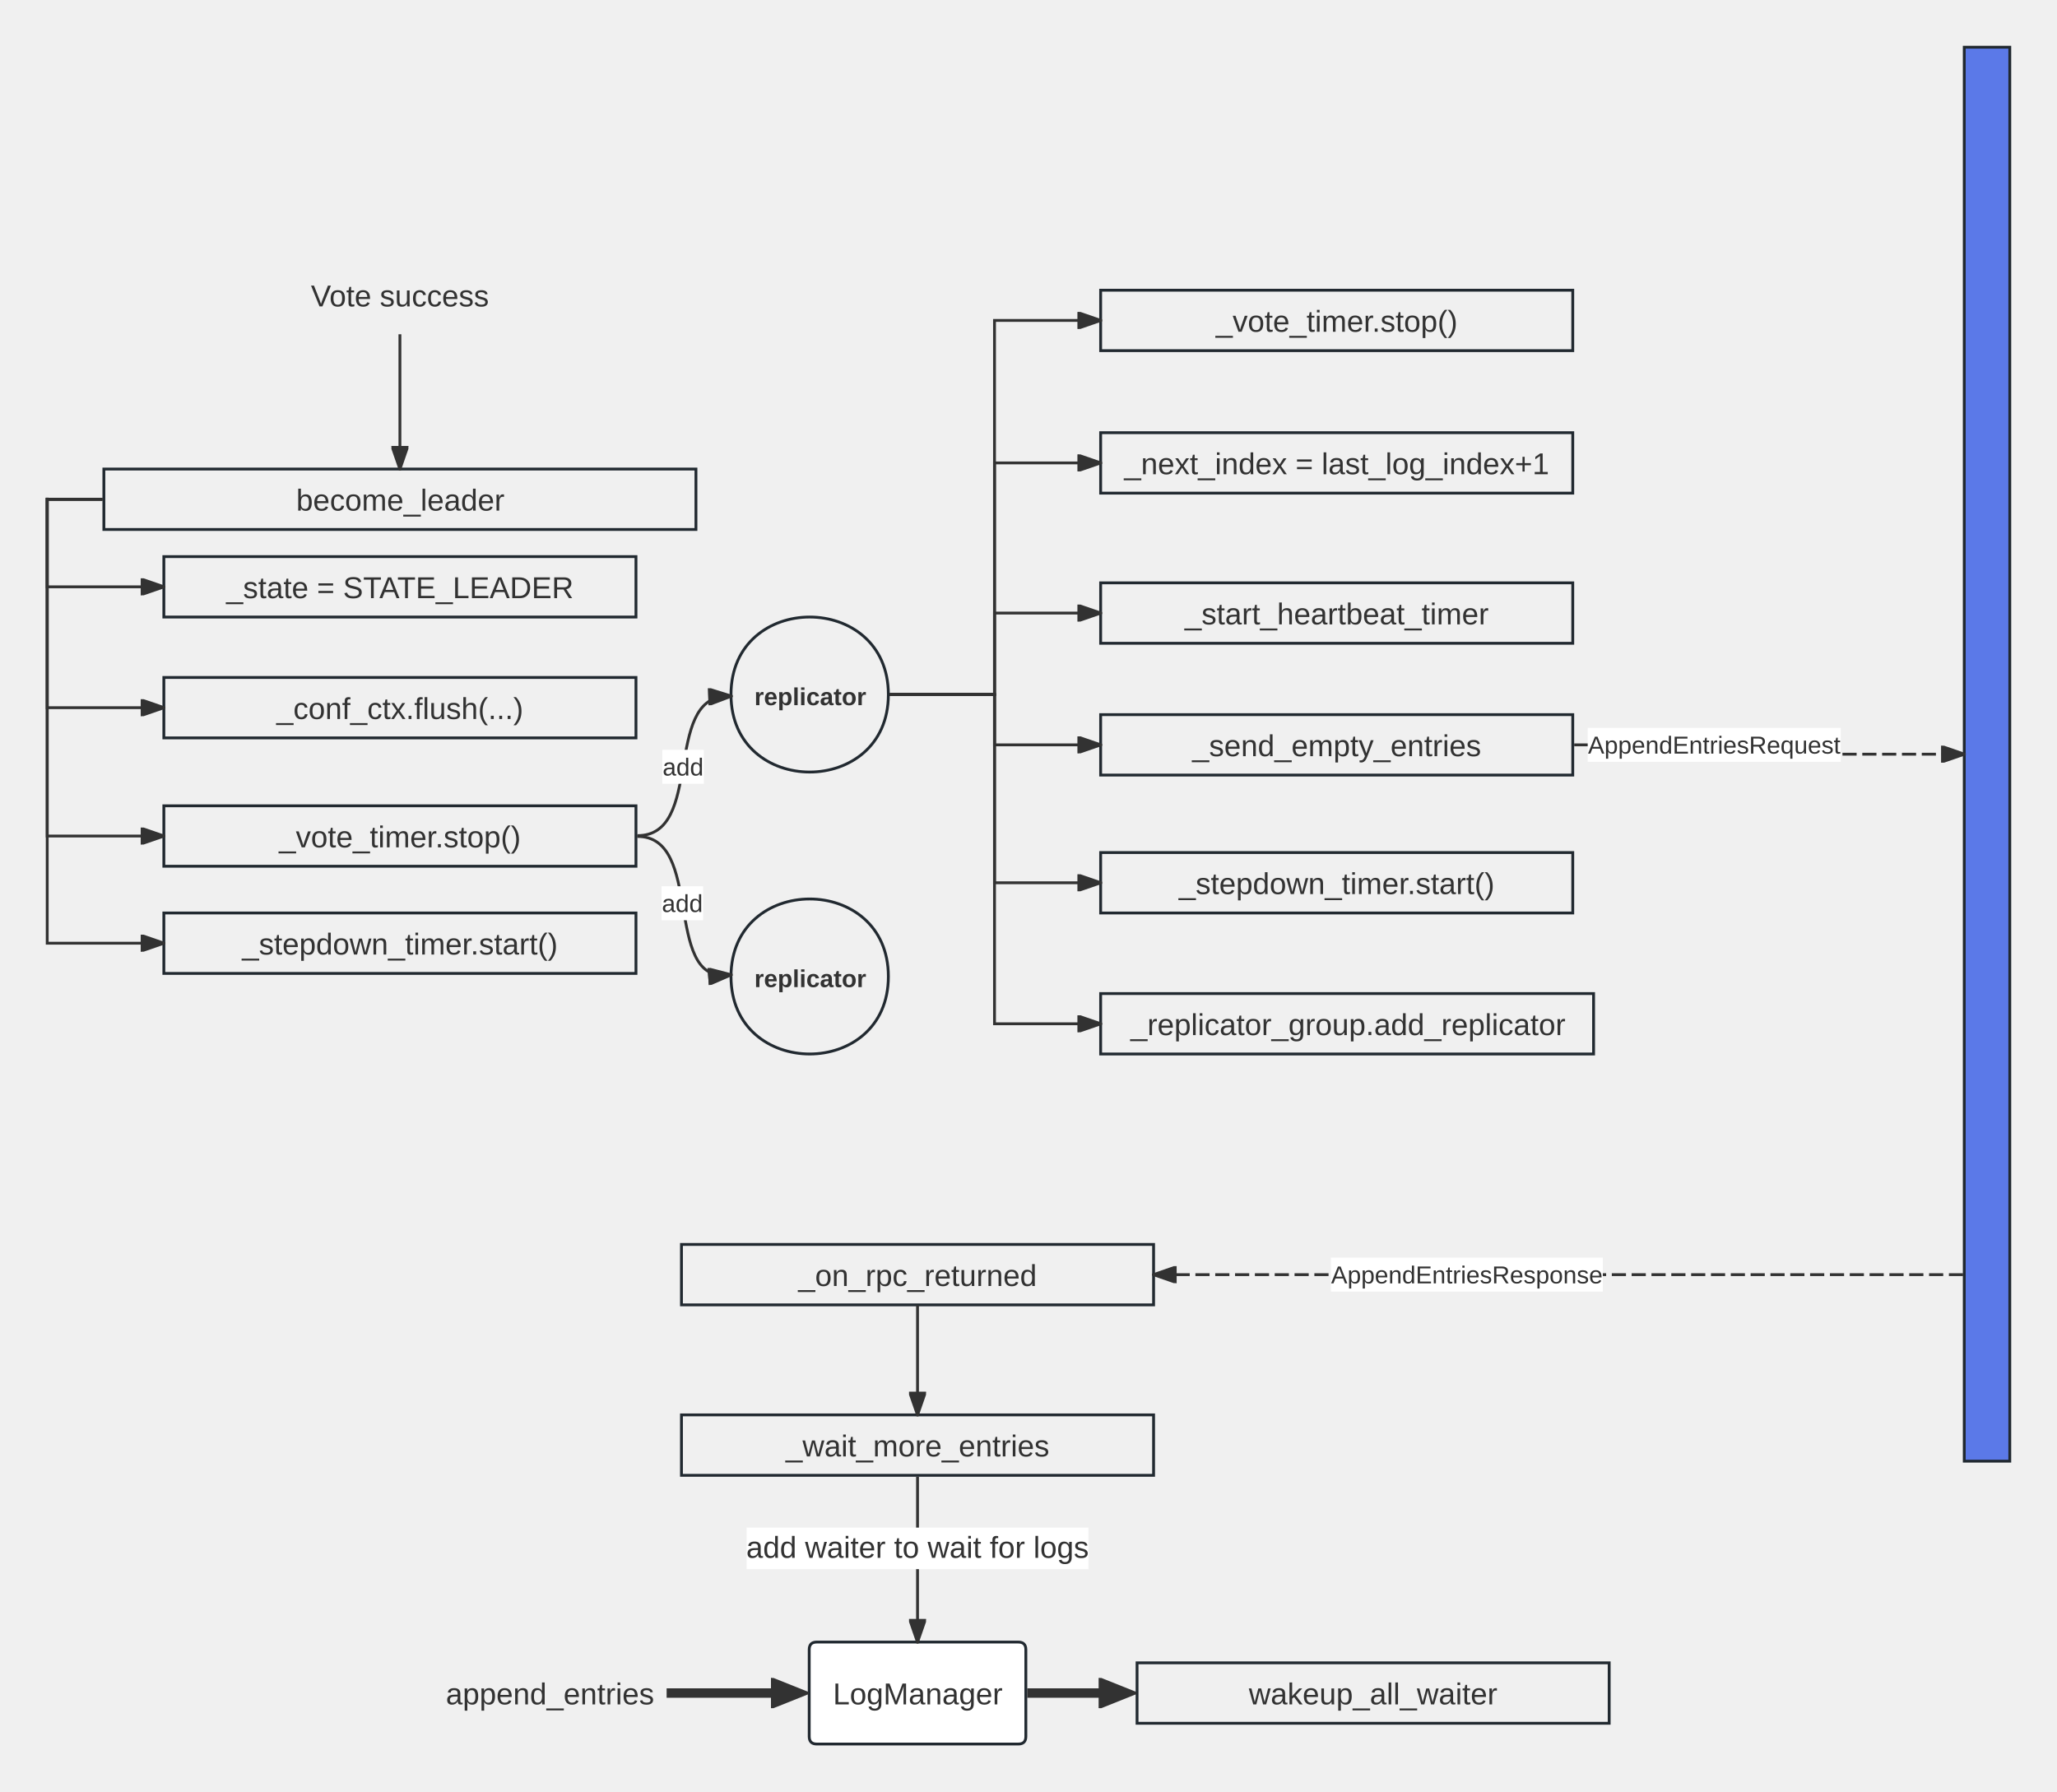
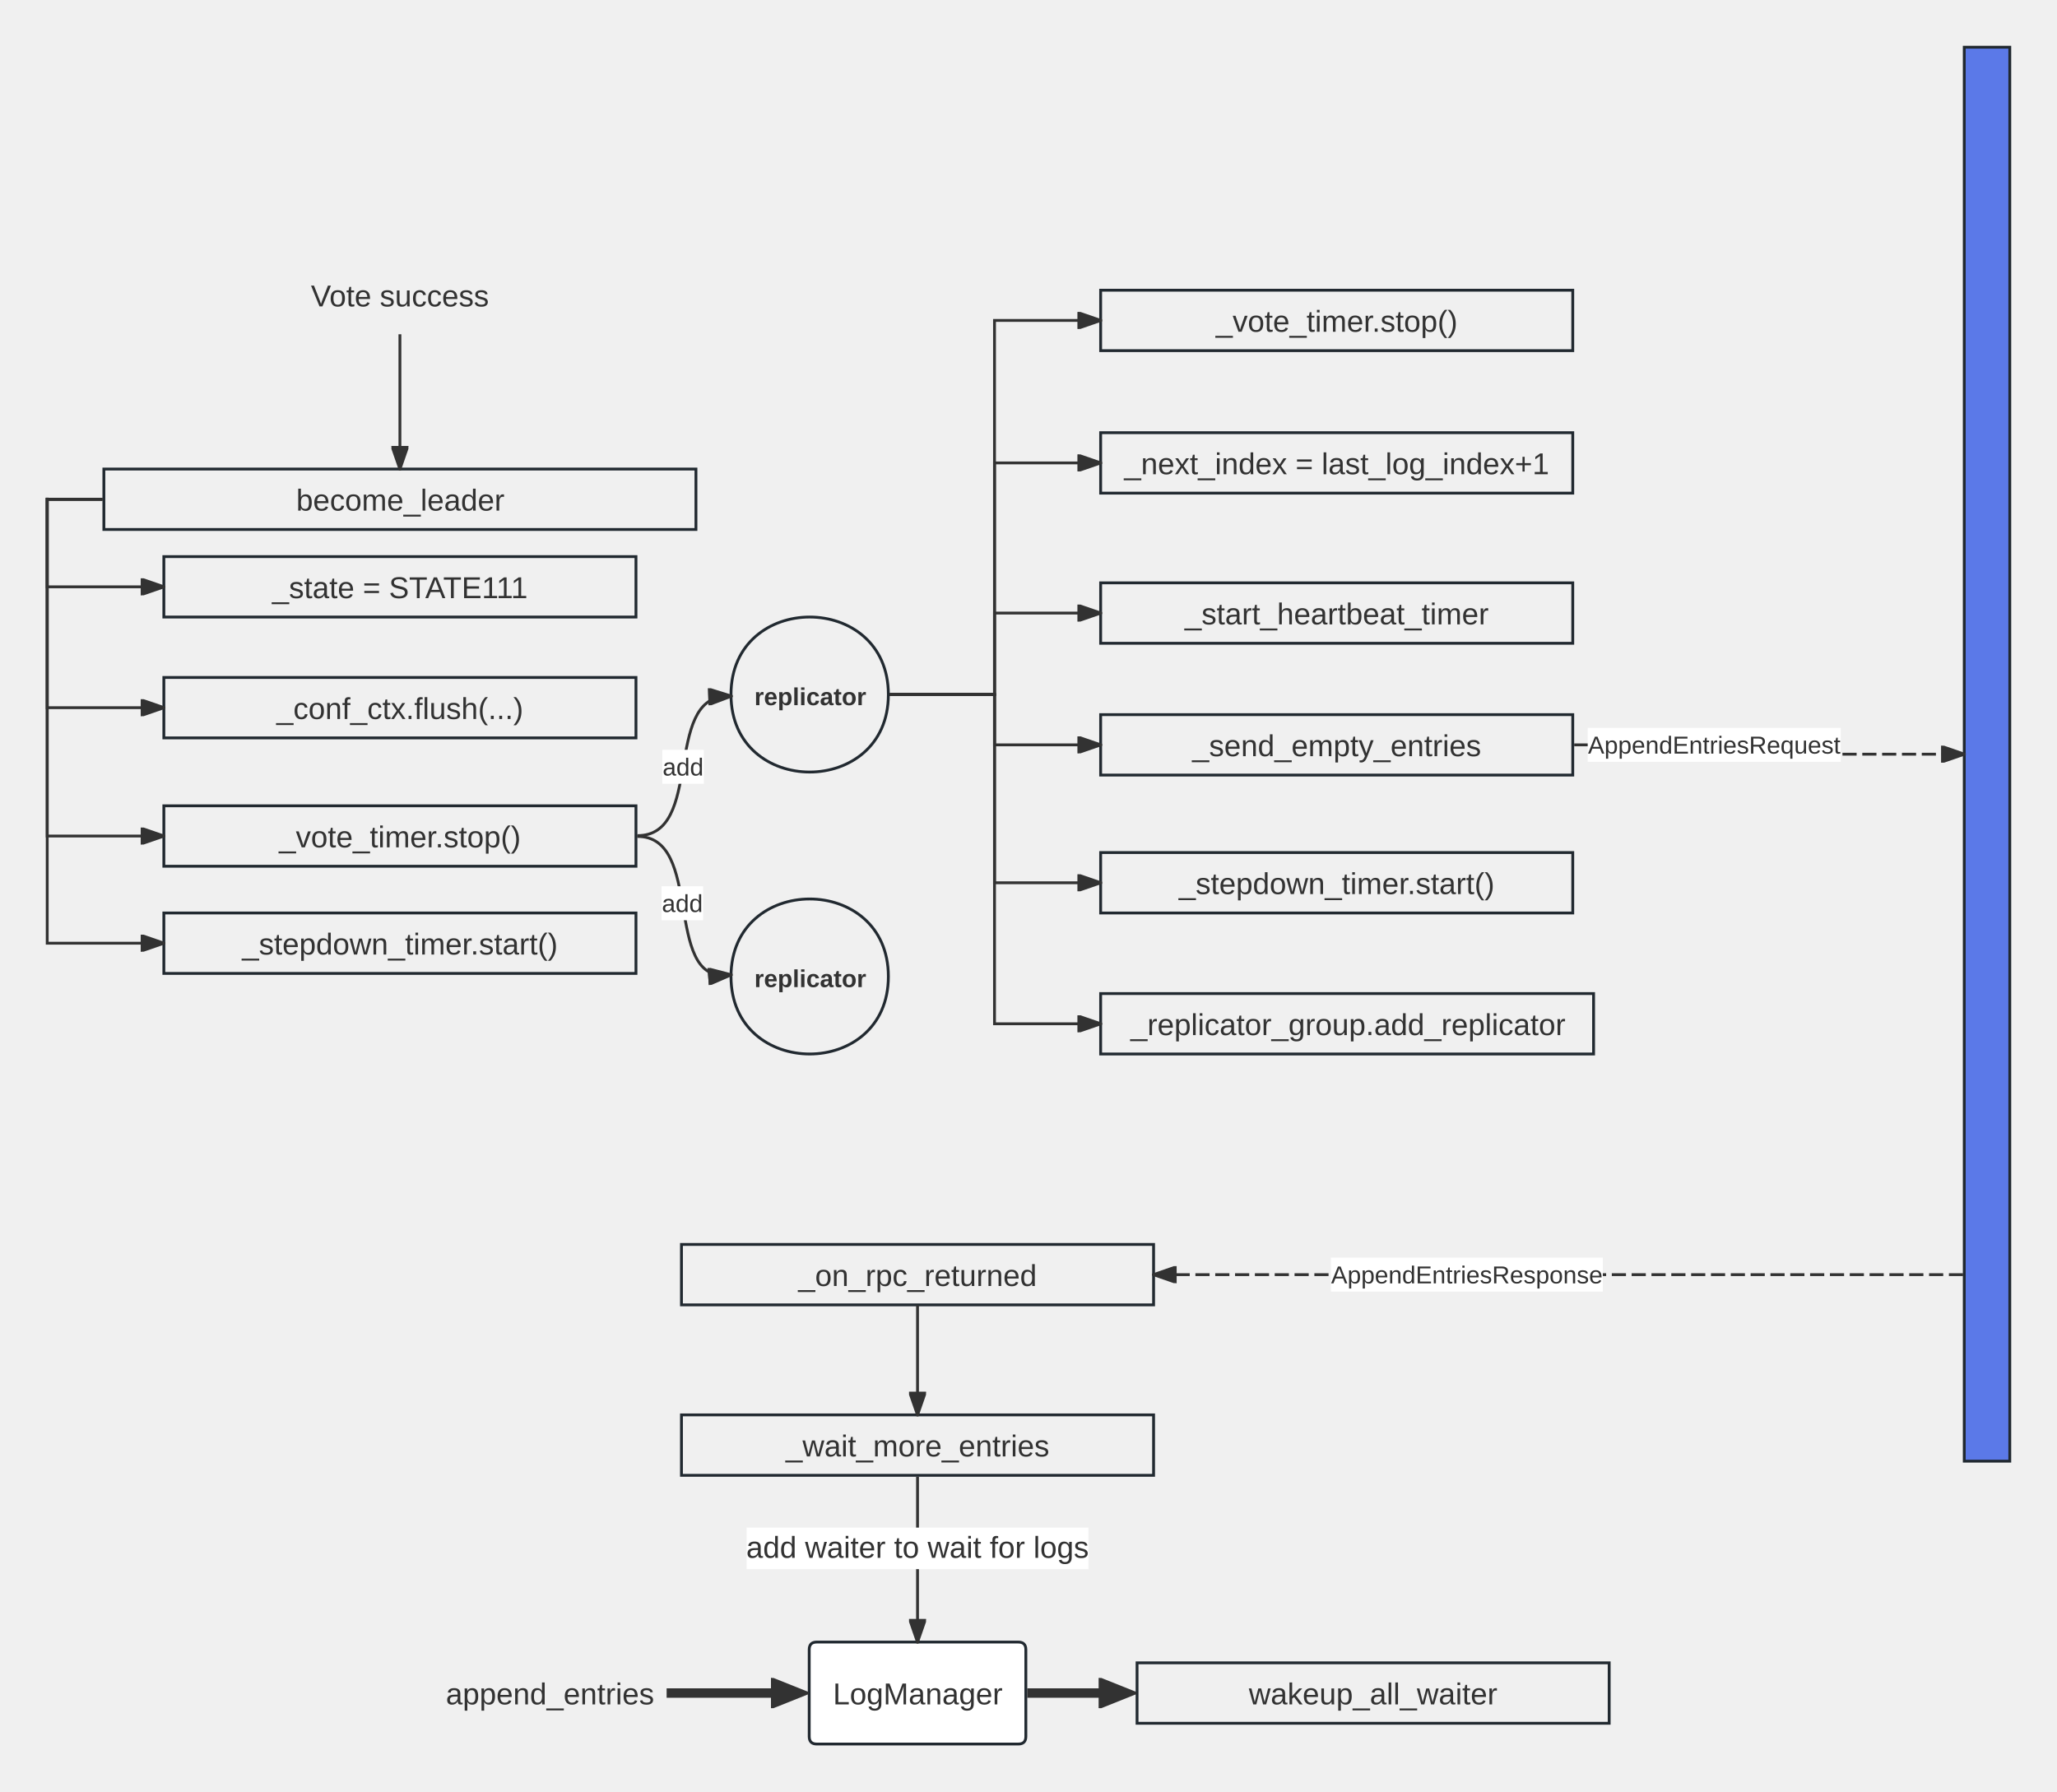
<svg xmlns="http://www.w3.org/2000/svg" id="SvgjsSvg1888" width="1089.24" height="948.549" version="1.1">
  <defs id="SvgjsDefs1889">
    <pattern patternUnits="userSpaceOnUse" id="pattern_mark_0" width="300" height="300">
      <text x="150" y="100" fill="rgba(229,229,229,0.8)" font-size="18" transform="rotate(-45, 150, 150)" style="dominant-baseline: middle; text-anchor: middle;" />
    </pattern>
    <pattern patternUnits="userSpaceOnUse" id="pattern_mark_1" width="300" height="300">
      <text x="150" y="200" fill="rgba(229,229,229,0.8)" font-size="18" transform="rotate(-45, 150, 150)" style="dominant-baseline: middle; text-anchor: middle;" />
    </pattern>
    <marker id="SvgjsMarker1901" markerWidth="13" markerHeight="9" refX="9.5" refY="4.5" viewBox="0 0 13 9" orient="auto" markerUnits="userSpaceOnUse" stroke-dasharray="0,0">
      <path id="SvgjsPath1902" d="M0,0 L13,4.5 L0,9 L0,0" fill="#323232" stroke="#323232" stroke-width="1" />
    </marker>
    <marker id="SvgjsMarker1953" markerWidth="13" markerHeight="9" refX="9.5" refY="4.5" viewBox="0 0 13 9" orient="auto" markerUnits="userSpaceOnUse" stroke-dasharray="0,0">
      <path id="SvgjsPath1954" d="M0,0 L13,4.5 L0,9 L0,0" fill="#323232" stroke="#323232" stroke-width="1" />
    </marker>
    <marker id="SvgjsMarker1967" markerWidth="13" markerHeight="9" refX="9.5" refY="4.5" viewBox="0 0 13 9" orient="auto" markerUnits="userSpaceOnUse" stroke-dasharray="0,0">
      <path id="SvgjsPath1968" d="M0,0 L13,4.5 L0,9 L0,0" fill="#323232" stroke="#323232" stroke-width="1" />
    </marker>
    <marker id="SvgjsMarker2003" markerWidth="13" markerHeight="9" refX="9.5" refY="4.5" viewBox="0 0 13 9" orient="auto" markerUnits="userSpaceOnUse" stroke-dasharray="0,0">
      <path id="SvgjsPath2004" d="M0,0 L13,4.5 L0,9 L0,0" fill="#323232" stroke="#323232" stroke-width="1" />
    </marker>
    <marker id="SvgjsMarker2007" markerWidth="13" markerHeight="9" refX="9.5" refY="4.5" viewBox="0 0 13 9" orient="auto" markerUnits="userSpaceOnUse" stroke-dasharray="0,0">
      <path id="SvgjsPath2008" d="M0,0 L13,4.5 L0,9 L0,0" fill="#323232" stroke="#323232" stroke-width="1" />
    </marker>
    <marker id="SvgjsMarker2011" markerWidth="13" markerHeight="9" refX="9.5" refY="4.5" viewBox="0 0 13 9" orient="auto" markerUnits="userSpaceOnUse" stroke-dasharray="0,0">
      <path id="SvgjsPath2012" d="M0,0 L13,4.5 L0,9 L0,0" fill="#323232" stroke="#323232" stroke-width="1" />
    </marker>
    <marker id="SvgjsMarker2019" markerWidth="13" markerHeight="9" refX="9.5" refY="4.5" viewBox="0 0 13 9" orient="auto" markerUnits="userSpaceOnUse" stroke-dasharray="0,0">
      <path id="SvgjsPath2020" d="M0,0 L13,4.5 L0,9 L0,0" fill="#323232" stroke="#323232" stroke-width="1" />
    </marker>
    <marker id="SvgjsMarker2027" markerWidth="13" markerHeight="9" refX="9.5" refY="4.5" viewBox="0 0 13 9" orient="auto" markerUnits="userSpaceOnUse" stroke-dasharray="0,0">
      <path id="SvgjsPath2028" d="M0,0 L13,4.5 L0,9 L0,0" fill="#323232" stroke="#323232" stroke-width="1" />
    </marker>
    <marker id="SvgjsMarker2031" markerWidth="13" markerHeight="9" refX="9.5" refY="4.5" viewBox="0 0 13 9" orient="auto" markerUnits="userSpaceOnUse" stroke-dasharray="0,0">
      <path id="SvgjsPath2032" d="M0,0 L13,4.5 L0,9 L0,0" fill="#323232" stroke="#323232" stroke-width="1" />
    </marker>
    <marker id="SvgjsMarker2035" markerWidth="13" markerHeight="9" refX="9.5" refY="4.5" viewBox="0 0 13 9" orient="auto" markerUnits="userSpaceOnUse" stroke-dasharray="0,0">
      <path id="SvgjsPath2036" d="M0,0 L13,4.5 L0,9 L0,0" fill="#323232" stroke="#323232" stroke-width="1" />
    </marker>
    <marker id="SvgjsMarker2039" markerWidth="13" markerHeight="9" refX="9.5" refY="4.5" viewBox="0 0 13 9" orient="auto" markerUnits="userSpaceOnUse" stroke-dasharray="0,0">
      <path id="SvgjsPath2040" d="M0,0 L13,4.5 L0,9 L0,0" fill="#323232" stroke="#323232" stroke-width="1" />
    </marker>
    <marker id="SvgjsMarker2043" markerWidth="13" markerHeight="9" refX="9.5" refY="4.5" viewBox="0 0 13 9" orient="auto" markerUnits="userSpaceOnUse" stroke-dasharray="0,0">
      <path id="SvgjsPath2044" d="M0,0 L13,4.5 L0,9 L0,0" fill="#323232" stroke="#323232" stroke-width="1" />
    </marker>
    <marker id="SvgjsMarker2063" markerWidth="13" markerHeight="9" refX="9.5" refY="4.5" viewBox="0 0 13 9" orient="auto" markerUnits="userSpaceOnUse" stroke-dasharray="0,0">
      <path id="SvgjsPath2064" d="M0,0 L13,4.5 L0,9 L0,0" fill="#323232" stroke="#323232" stroke-width="1" />
    </marker>
    <marker id="SvgjsMarker2073" markerWidth="13" markerHeight="9" refX="9.5" refY="4.5" viewBox="0 0 13 9" orient="auto" markerUnits="userSpaceOnUse" stroke-dasharray="0,0">
      <path id="SvgjsPath2074" d="M0,0 L13,4.5 L0,9 L0,0" fill="#323232" stroke="#323232" stroke-width="1" />
    </marker>
    <marker id="SvgjsMarker2081" markerWidth="13" markerHeight="9" refX="9.5" refY="4.5" viewBox="0 0 13 9" orient="auto" markerUnits="userSpaceOnUse" stroke-dasharray="0,0">
      <path id="SvgjsPath2082" d="M0,0 L13,4.5 L0,9 L0,0" fill="#323232" stroke="#323232" stroke-width="1" />
    </marker>
    <marker id="SvgjsMarker2089" markerWidth="13" markerHeight="9" refX="9.5" refY="4.5" viewBox="0 0 13 9" orient="auto" markerUnits="userSpaceOnUse" stroke-dasharray="0,0">
      <path id="SvgjsPath2090" d="M0,0 L13,4.5 L0,9 L0,0" fill="#323232" stroke="#323232" stroke-width="1" />
    </marker>
    <marker id="SvgjsMarker2093" markerWidth="13" markerHeight="9" refX="9.5" refY="4.5" viewBox="0 0 13 9" orient="auto" markerUnits="userSpaceOnUse" stroke-dasharray="0,0">
      <path id="SvgjsPath2094" d="M0,0 L13,4.5 L0,9 L0,0" fill="#323232" stroke="#323232" stroke-width="1" />
    </marker>
    <marker id="SvgjsMarker2097" markerWidth="20" markerHeight="16" refX="13" refY="8" viewBox="0 0 20 16" orient="auto" markerUnits="userSpaceOnUse" stroke-dasharray="0,0">
      <path id="SvgjsPath2098" d="M0,0 L20,8 L0,16 L0,0" fill="#323232" stroke="#323232" stroke-width="1" />
    </marker>
    <marker id="SvgjsMarker2113" markerWidth="20" markerHeight="16" refX="13" refY="8" viewBox="0 0 20 16" orient="auto" markerUnits="userSpaceOnUse" stroke-dasharray="0,0">
      <path id="SvgjsPath2114" d="M0,0 L20,8 L0,16 L0,0" fill="#323232" stroke="#323232" stroke-width="1" />
    </marker>
  </defs>
  <rect id="svgbackgroundid" width="1089.24" height="948.549" fill="transparent" />
  <rect id="SvgjsRect1891" width="1089.24" height="948.549" fill="url(#pattern_mark_0)" />
  <rect id="SvgjsRect1892" width="1089.24" height="948.549" fill="url(#pattern_mark_1)" />
  <g id="SvgjsG1893" transform="translate(55,248.3819)">
    <path id="SvgjsPath1894" d="M 0 0L 313.528 0L 313.528 32L 0 32Z" stroke="rgba(33,41,48,1)" stroke-width="1.5" fill="none" />
    <g id="SvgjsG1895">
      <text id="SvgjsText1896" font-family="&quot;Microsoft YaHei&quot;, 微软雅黑, Arial" text-anchor="middle" font-size="16px" width="294px" fill="#323232" font-weight="400" align="middle" lineHeight="125%" anchor="middle" family="&quot;Microsoft YaHei&quot;, 微软雅黑, Arial" size="16px" weight="400" font-style="" opacity="1" y="2" transform="rotate(0)">
        <tspan id="SvgjsTspan1897" dy="20" x="157">
          <tspan id="SvgjsTspan1898" style="">become_leader</tspan>
        </tspan>
      </text>
    </g>
  </g>
  <g id="SvgjsG1899">
    <path id="SvgjsPath1900" d="M211.764 177.014L211.764 212.323L211.764 212.323L211.764 245.682" stroke="#323232" stroke-width="1.5" fill="none" marker-end="url(#SvgjsMarker1901)" />
  </g>
  <g id="SvgjsG1903" transform="translate(161.7639,136.2639)">
    <path id="SvgjsPath1904" d="M 0 0L 100 0L 100 40L 0 40Z" stroke="none" fill="none" />
    <g id="SvgjsG1905">
      <text id="SvgjsText1906" font-family="&quot;Microsoft YaHei&quot;, 微软雅黑, Arial" text-anchor="middle" font-size="16px" width="100px" fill="#323232" font-weight="400" align="middle" lineHeight="125%" anchor="middle" family="&quot;Microsoft YaHei&quot;, 微软雅黑, Arial" size="16px" weight="400" font-style="" opacity="1" y="6" transform="rotate(0)">
        <tspan id="SvgjsTspan1907" dy="20" x="50">
          <tspan id="SvgjsTspan1908" style="">Vote success</tspan>
        </tspan>
      </text>
    </g>
  </g>
  <g id="SvgjsG1909" transform="translate(86.76389,294.75)">
    <path id="SvgjsPath1910" d="M 0 0L 250 0L 250 32L 0 32Z" stroke="rgba(33,41,48,1)" stroke-width="1.5" fill="none" />
    <g id="SvgjsG1911">
      <text id="SvgjsText1912" font-family="&quot;Microsoft YaHei&quot;, 微软雅黑, Arial" text-anchor="middle" font-size="16px" width="230px" fill="#323232" font-weight="400" align="middle" lineHeight="125%" anchor="middle" family="&quot;Microsoft YaHei&quot;, 微软雅黑, Arial" size="16px" weight="400" font-style="" opacity="1" y="2" transform="rotate(0)">
        <tspan id="SvgjsTspan1913" dy="20" x="125">
-           <tspan id="SvgjsTspan1914" style="">_state = STATE_LEADER</tspan>
+           <tspan id="SvgjsTspan1914" style="">_state = STATE111</tspan>
        </tspan>
      </text>
    </g>
  </g>
  <g id="SvgjsG1915" transform="translate(582.8194,153.6806)">
    <path id="SvgjsPath1916" d="M 0 0L 250 0L 250 32L 0 32Z" stroke="rgba(33,41,48,1)" stroke-width="1.5" fill="none" />
    <g id="SvgjsG1917">
      <text id="SvgjsText1918" font-family="&quot;Microsoft YaHei&quot;, 微软雅黑, Arial" text-anchor="middle" font-size="16px" width="230px" fill="#323232" font-weight="400" align="middle" lineHeight="125%" anchor="middle" family="&quot;Microsoft YaHei&quot;, 微软雅黑, Arial" size="16px" weight="400" font-style="" opacity="1" y="2" transform="rotate(0)">
        <tspan id="SvgjsTspan1919" dy="20" x="125">
          <tspan id="SvgjsTspan1920" style="">_vote_timer.stop()</tspan>
        </tspan>
      </text>
    </g>
  </g>
  <g id="SvgjsG1921" transform="translate(86.76389,358.75)">
    <path id="SvgjsPath1922" d="M 0 0L 250 0L 250 32L 0 32Z" stroke="rgba(33,41,48,1)" stroke-width="1.5" fill="none" />
    <g id="SvgjsG1923">
      <text id="SvgjsText1924" font-family="&quot;Microsoft YaHei&quot;, 微软雅黑, Arial" text-anchor="middle" font-size="16px" width="230px" fill="#323232" font-weight="400" align="middle" lineHeight="125%" anchor="middle" family="&quot;Microsoft YaHei&quot;, 微软雅黑, Arial" size="16px" weight="400" font-style="" opacity="1" y="2" transform="rotate(0)">
        <tspan id="SvgjsTspan1925" dy="20" x="125">
          <tspan id="SvgjsTspan1926" style="">_conf_ctx.flush(...)</tspan>
        </tspan>
      </text>
    </g>
  </g>
  <g id="SvgjsG1927" transform="translate(86.76389,483.4653)">
    <path id="SvgjsPath1928" d="M 0 0L 250 0L 250 32L 0 32Z" stroke="rgba(33,41,48,1)" stroke-width="1.5" fill="none" />
    <g id="SvgjsG1929">
      <text id="SvgjsText1930" font-family="&quot;Microsoft YaHei&quot;, 微软雅黑, Arial" text-anchor="middle" font-size="16px" width="230px" fill="#323232" font-weight="400" align="middle" lineHeight="125%" anchor="middle" family="&quot;Microsoft YaHei&quot;, 微软雅黑, Arial" size="16px" weight="400" font-style="" opacity="1" y="2" transform="rotate(0)">
        <tspan id="SvgjsTspan1931" dy="20" x="125">
          <tspan id="SvgjsTspan1932" style="">_stepdown_timer.start()</tspan>
        </tspan>
      </text>
    </g>
  </g>
  <g id="SvgjsG1933" transform="translate(387.0833,326.75)">
    <path id="SvgjsPath1934" d="M 0 41.042C 0 -13.681 83.333 -13.681 83.333 41.042C 83.333 95.764 0 95.764 0 41.042Z" stroke="rgba(33,41,48,1)" stroke-width="1.5" fill="none" />
    <g id="SvgjsG1935">
      <text id="SvgjsText1936" font-family="&quot;Microsoft YaHei&quot;, 微软雅黑, Arial" text-anchor="middle" font-size="13px" width="64px" fill="#323232" font-weight="400" align="middle" lineHeight="125%" anchor="middle" family="&quot;Microsoft YaHei&quot;, 微软雅黑, Arial" size="13px" weight="400" font-style="" opacity="1" y="30.417" transform="rotate(0)">
        <tspan id="SvgjsTspan1937" dy="16.25" x="42">
          <tspan id="SvgjsTspan1938" style="font-weight: bold;">replicator</tspan>
        </tspan>
      </text>
    </g>
  </g>
  <g id="SvgjsG1939" transform="translate(582.8194,229.1319)">
    <path id="SvgjsPath1940" d="M 0 0L 250 0L 250 32L 0 32Z" stroke="rgba(33,41,48,1)" stroke-width="1.5" fill="none" />
    <g id="SvgjsG1941">
      <text id="SvgjsText1942" font-family="&quot;Microsoft YaHei&quot;, 微软雅黑, Arial" text-anchor="middle" font-size="16px" width="230px" fill="#323232" font-weight="400" align="middle" lineHeight="125%" anchor="middle" family="&quot;Microsoft YaHei&quot;, 微软雅黑, Arial" size="16px" weight="400" font-style="" opacity="1" y="2" transform="rotate(0)">
        <tspan id="SvgjsTspan1943" dy="20" x="125">
          <tspan id="SvgjsTspan1944" style="">_next_index = last_log_index+1</tspan>
        </tspan>
      </text>
    </g>
  </g>
  <g id="SvgjsG1945" transform="translate(86.76389,426.7153)">
    <path id="SvgjsPath1946" d="M 0 0L 250 0L 250 32L 0 32Z" stroke="rgba(33,41,48,1)" stroke-width="1.5" fill="none" />
    <g id="SvgjsG1947">
      <text id="SvgjsText1948" font-family="&quot;Microsoft YaHei&quot;, 微软雅黑, Arial" text-anchor="middle" font-size="16px" width="230px" fill="#323232" font-weight="400" align="middle" lineHeight="125%" anchor="middle" family="&quot;Microsoft YaHei&quot;, 微软雅黑, Arial" size="16px" weight="400" font-style="" opacity="1" y="2" transform="rotate(0)">
        <tspan id="SvgjsTspan1949" dy="20" x="125">
          <tspan id="SvgjsTspan1950" style="">_vote_timer.stop()</tspan>
        </tspan>
      </text>
    </g>
  </g>
  <g id="SvgjsG1951">
    <path id="SvgjsPath1952" d="M337.481 442.497C 372.865 442.715 351.032 369.681 384.544 368.71" stroke="#323232" stroke-width="1.5" fill="none" marker-end="url(#SvgjsMarker1953)" />
    <rect id="SvgjsRect1955" width="22" height="18" x="350.714" y="397.049" fill="#ffffff" />
    <text id="SvgjsText1956" font-family="&quot;Microsoft YaHei&quot;, 微软雅黑, Arial" text-anchor="middle" font-size="13px" width="22px" fill="#323232" font-weight="400" align="top" lineHeight="16px" anchor="middle" family="&quot;Microsoft YaHei&quot;, 微软雅黑, Arial" size="13px" weight="400" font-style="" opacity="1" y="394.424" transform="rotate(0)">
      <tspan id="SvgjsTspan1957" dy="16.25" x="361.714">
        <tspan id="SvgjsTspan1958" style="">add</tspan>
      </tspan>
    </text>
  </g>
  <g id="SvgjsG1959" transform="translate(387.0833,476.0556)">
    <path id="SvgjsPath1960" d="M 0 41.042C 0 -13.681 83.333 -13.681 83.333 41.042C 83.333 95.764 0 95.764 0 41.042Z" stroke="rgba(33,41,48,1)" stroke-width="1.5" fill="none" />
    <g id="SvgjsG1961">
      <text id="SvgjsText1962" font-family="&quot;Microsoft YaHei&quot;, 微软雅黑, Arial" text-anchor="middle" font-size="13px" width="64px" fill="#323232" font-weight="400" align="middle" lineHeight="125%" anchor="middle" family="&quot;Microsoft YaHei&quot;, 微软雅黑, Arial" size="13px" weight="400" font-style="" opacity="1" y="30.417" transform="rotate(0)">
        <tspan id="SvgjsTspan1963" dy="16.25" x="42">
          <tspan id="SvgjsTspan1964" style="font-weight: bold;">replicator</tspan>
        </tspan>
      </text>
    </g>
  </g>
  <g id="SvgjsG1965">
    <path id="SvgjsPath1966" d="M337.478 442.944C 372.685 442.715 351.211 518.977 384.473 516.407" stroke="#323232" stroke-width="1.5" fill="none" marker-end="url(#SvgjsMarker1967)" />
    <rect id="SvgjsRect1969" width="22" height="18" x="350.32" y="469.308" fill="#ffffff" />
    <text id="SvgjsText1970" font-family="&quot;Microsoft YaHei&quot;, 微软雅黑, Arial" text-anchor="middle" font-size="13px" width="22px" fill="#323232" font-weight="400" align="top" lineHeight="16px" anchor="middle" family="&quot;Microsoft YaHei&quot;, 微软雅黑, Arial" size="13px" weight="400" font-style="" opacity="1" y="466.683" transform="rotate(0)">
      <tspan id="SvgjsTspan1971" dy="16.25" x="361.32">
        <tspan id="SvgjsTspan1972" style="">add</tspan>
      </tspan>
    </text>
  </g>
  <g id="SvgjsG1973" transform="translate(582.8194,308.6458)">
    <path id="SvgjsPath1974" d="M 0 0L 250 0L 250 32L 0 32Z" stroke="rgba(33,41,48,1)" stroke-width="1.5" fill="none" />
    <g id="SvgjsG1975">
      <text id="SvgjsText1976" font-family="&quot;Microsoft YaHei&quot;, 微软雅黑, Arial" text-anchor="middle" font-size="16px" width="230px" fill="#323232" font-weight="400" align="middle" lineHeight="125%" anchor="middle" family="&quot;Microsoft YaHei&quot;, 微软雅黑, Arial" size="16px" weight="400" font-style="" opacity="1" y="2" transform="rotate(0)">
        <tspan id="SvgjsTspan1977" dy="20" x="125">
          <tspan id="SvgjsTspan1978" style="">_start_heartbeat_timer</tspan>
        </tspan>
      </text>
    </g>
  </g>
  <g id="SvgjsG1979" transform="translate(582.8194,378.4375)">
    <path id="SvgjsPath1980" d="M 0 0L 250 0L 250 32L 0 32Z" stroke="rgba(33,41,48,1)" stroke-width="1.5" fill="none" />
    <g id="SvgjsG1981">
      <text id="SvgjsText1982" font-family="&quot;Microsoft YaHei&quot;, 微软雅黑, Arial" text-anchor="middle" font-size="16px" width="230px" fill="#323232" font-weight="400" align="middle" lineHeight="125%" anchor="middle" family="&quot;Microsoft YaHei&quot;, 微软雅黑, Arial" size="16px" weight="400" font-style="" opacity="1" y="2" transform="rotate(0)">
        <tspan id="SvgjsTspan1983" dy="20" x="125">
          <tspan id="SvgjsTspan1984" style="">_send_empty_entries</tspan>
        </tspan>
      </text>
    </g>
  </g>
  <g id="SvgjsG1985" transform="translate(582.8194,451.4653)">
    <path id="SvgjsPath1986" d="M 0 0L 250 0L 250 32L 0 32Z" stroke="rgba(33,41,48,1)" stroke-width="1.5" fill="none" />
    <g id="SvgjsG1987">
      <text id="SvgjsText1988" font-family="&quot;Microsoft YaHei&quot;, 微软雅黑, Arial" text-anchor="middle" font-size="16px" width="230px" fill="#323232" font-weight="400" align="middle" lineHeight="125%" anchor="middle" family="&quot;Microsoft YaHei&quot;, 微软雅黑, Arial" size="16px" weight="400" font-style="" opacity="1" y="2" transform="rotate(0)">
        <tspan id="SvgjsTspan1989" dy="20" x="125">
          <tspan id="SvgjsTspan1990" style="">_stepdown_timer.start()</tspan>
        </tspan>
      </text>
    </g>
  </g>
  <g id="SvgjsG1991" transform="translate(582.8194,526.1389)">
    <path id="SvgjsPath1992" d="M 0 0L 261.028 0L 261.028 32L 0 32Z" stroke="rgba(33,41,48,1)" stroke-width="1.5" fill="none" />
    <g id="SvgjsG1993">
      <text id="SvgjsText1994" font-family="&quot;Microsoft YaHei&quot;, 微软雅黑, Arial" text-anchor="middle" font-size="16px" width="242px" fill="#323232" font-weight="400" align="middle" lineHeight="125%" anchor="middle" family="&quot;Microsoft YaHei&quot;, 微软雅黑, Arial" size="16px" weight="400" font-style="" opacity="1" y="2" transform="rotate(0)">
        <tspan id="SvgjsTspan1995" dy="20" x="131">
          <tspan id="SvgjsTspan1996" style="">_replicator_group.add_replicator</tspan>
        </tspan>
      </text>
    </g>
  </g>
  <g id="SvgjsG1997" transform="translate(764.5343,630.7292)">
    <path id="SvgjsPath1998" d="M 0 0L 92.728 0L 92.728 40L 0 40Z" stroke="none" fill="none" />
    <g id="SvgjsG1999">
      <text id="SvgjsText2000" font-family="&quot;Microsoft YaHei&quot;, 微软雅黑, Arial" text-anchor="middle" font-size="16px" width="93px" fill="#323232" font-weight="400" align="middle" lineHeight="125%" anchor="middle" family="&quot;Microsoft YaHei&quot;, 微软雅黑, Arial" size="16px" weight="400" font-style="" opacity="1" y="6" transform="rotate(0)" />
    </g>
  </g>
  <g id="SvgjsG2001">
    <path id="SvgjsPath2002" d="M54.25 264.382L25 264.382L25 310.75L84.064 310.75" stroke="#323232" stroke-width="1.5" fill="none" marker-end="url(#SvgjsMarker2003)" />
  </g>
  <g id="SvgjsG2005">
    <path id="SvgjsPath2006" d="M25 263.521L25 374.75L84.064 374.75" stroke="#323232" stroke-width="1.5" fill="none" marker-end="url(#SvgjsMarker2007)" />
  </g>
  <g id="SvgjsG2009">
    <path id="SvgjsPath2010" d="M54.25 264.382L25 264.382L25 442.715L84.064 442.715" stroke="#323232" stroke-width="1.5" fill="none" marker-end="url(#SvgjsMarker2011)" />
  </g>
  <g id="SvgjsG2013" transform="translate(1040.134,25)">
    <path id="SvgjsPath2014" d="M 0 0L 24.107 0L 24.107 748.75L 0 748.75Z" stroke="rgba(33,41,48,1)" stroke-width="1.5" fill-opacity="1" fill="#5b79e8" />
    <g id="SvgjsG2015">
      <text id="SvgjsText2016" font-family="&quot;Microsoft YaHei&quot;, 微软雅黑, Arial" text-anchor="middle" font-size="13px" width="5px" fill="#323232" font-weight="400" align="middle" lineHeight="125%" anchor="middle" family="&quot;Microsoft YaHei&quot;, 微软雅黑, Arial" size="13px" weight="400" font-style="" opacity="1" y="363.75" transform="rotate(0)" />
    </g>
  </g>
  <g id="SvgjsG2017">
    <path id="SvgjsPath2018" d="M833.569 394.438L936.477 394.438L936.477 399.375L1037.434 399.375" stroke-dasharray="7.5,3" stroke="#323232" stroke-width="1.5" fill="none" marker-end="url(#SvgjsMarker2019)" />
    <rect id="SvgjsRect2021" width="134" height="18" x="840.736" y="385.438" fill="#ffffff" />
    <text id="SvgjsText2022" font-family="&quot;Microsoft YaHei&quot;, 微软雅黑, Arial" text-anchor="middle" font-size="13px" width="134px" fill="#323232" font-weight="400" align="top" lineHeight="16px" anchor="middle" family="&quot;Microsoft YaHei&quot;, 微软雅黑, Arial" size="13px" weight="400" font-style="" opacity="1" y="382.813" transform="rotate(0)">
      <tspan id="SvgjsTspan2023" dy="16.25" x="907.736">
        <tspan id="SvgjsTspan2024" style="">AppendEntriesRequest</tspan>
      </tspan>
    </text>
  </g>
  <g id="SvgjsG2025">
    <path id="SvgjsPath2026" d="M471.167 367.792L526.618 367.792L526.618 245.132L580.119 245.132" stroke="#323232" stroke-width="1.5" fill="none" marker-end="url(#SvgjsMarker2027)" />
  </g>
  <g id="SvgjsG2029">
    <path id="SvgjsPath2030" d="M471.167 367.792L526.618 367.792L526.618 324.646L580.119 324.646" stroke="#323232" stroke-width="1.5" fill="none" marker-end="url(#SvgjsMarker2031)" />
  </g>
  <g id="SvgjsG2033">
    <path id="SvgjsPath2034" d="M471.167 367.792L526.618 367.792L526.618 394.438L580.119 394.438" stroke="#323232" stroke-width="1.5" fill="none" marker-end="url(#SvgjsMarker2035)" />
  </g>
  <g id="SvgjsG2037">
    <path id="SvgjsPath2038" d="M471.167 367.792L526.618 367.792L526.618 467.465L580.119 467.465" stroke="#323232" stroke-width="1.5" fill="none" marker-end="url(#SvgjsMarker2039)" />
  </g>
  <g id="SvgjsG2041">
    <path id="SvgjsPath2042" d="M471.167 367.792L526.618 367.792L526.618 542.139L580.119 542.139" stroke="#323232" stroke-width="1.5" fill="none" marker-end="url(#SvgjsMarker2043)" />
  </g>
  <g id="SvgjsG2045" transform="translate(397.773,713.5208)">
    <path id="SvgjsPath2046" d="M 0 0L 100 0L 100 40L 0 40Z" stroke="none" fill="none" />
    <g id="SvgjsG2047">
      <text id="SvgjsText2048" font-family="&quot;Microsoft YaHei&quot;, 微软雅黑, Arial" text-anchor="middle" font-size="13px" width="100px" fill="#323232" font-weight="400" align="middle" lineHeight="125%" anchor="middle" family="&quot;Microsoft YaHei&quot;, 微软雅黑, Arial" size="13px" weight="400" font-style="" opacity="1" y="9.375" transform="rotate(0)" />
    </g>
  </g>
  <g id="SvgjsG2049" transform="translate(360.8563,658.9861)">
    <path id="SvgjsPath2050" d="M 0 0L 250 0L 250 32L 0 32Z" stroke="rgba(33,41,48,1)" stroke-width="1.5" fill="none" />
    <g id="SvgjsG2051">
      <text id="SvgjsText2052" font-family="&quot;Microsoft YaHei&quot;, 微软雅黑, Arial" text-anchor="middle" font-size="16px" width="230px" fill="#323232" font-weight="400" align="middle" lineHeight="125%" anchor="middle" family="&quot;Microsoft YaHei&quot;, 微软雅黑, Arial" size="16px" weight="400" font-style="" opacity="1" y="2" transform="rotate(0)">
        <tspan id="SvgjsTspan2053" dy="20" x="125">
          <tspan id="SvgjsTspan2054" style="">_on_rpc_returned</tspan>
        </tspan>
      </text>
    </g>
  </g>
  <g id="SvgjsG2055" transform="translate(360.8563,749.25)">
    <path id="SvgjsPath2056" d="M 0 0L 250 0L 250 32L 0 32Z" stroke="rgba(33,41,48,1)" stroke-width="1.5" fill="none" />
    <g id="SvgjsG2057">
      <text id="SvgjsText2058" font-family="&quot;Microsoft YaHei&quot;, 微软雅黑, Arial" text-anchor="middle" font-size="16px" width="230px" fill="#323232" font-weight="400" align="middle" lineHeight="125%" anchor="middle" family="&quot;Microsoft YaHei&quot;, 微软雅黑, Arial" size="16px" weight="400" font-style="" opacity="1" y="2" transform="rotate(0)">
        <tspan id="SvgjsTspan2059" dy="20" x="125">
          <tspan id="SvgjsTspan2060" style="">_wait_more_entries</tspan>
        </tspan>
      </text>
    </g>
  </g>
  <g id="SvgjsG2061">
    <path id="SvgjsPath2062" d="M485.856 691.139L485.856 720.194L485.856 720.194L485.856 746.55" stroke="#323232" stroke-width="1.5" fill="none" marker-end="url(#SvgjsMarker2063)" />
  </g>
  <g id="SvgjsG2065" transform="translate(428.5,869.5486)">
    <path id="SvgjsPath2066" d="M 0 4Q 0 0 4 0L 110.713 0Q 114.713 0 114.713 4L 114.713 50Q 114.713 54 110.713 54L 4 54Q 0 54 0 50Z" stroke="rgba(33,41,48,1)" stroke-width="1.5" fill-opacity="1" fill="#ffffff" />
    <g id="SvgjsG2067">
      <text id="SvgjsText2068" font-family="&quot;Microsoft YaHei&quot;, 微软雅黑, Arial" text-anchor="middle" font-size="16px" width="95px" fill="#323232" font-weight="400" align="middle" lineHeight="125%" anchor="middle" family="&quot;Microsoft YaHei&quot;, 微软雅黑, Arial" size="16px" weight="400" font-style="" opacity="1" y="13" transform="rotate(0)">
        <tspan id="SvgjsTspan2069" dy="20" x="57.5">
          <tspan id="SvgjsTspan2070" style="">LogManager</tspan>
        </tspan>
      </text>
    </g>
  </g>
  <g id="SvgjsG2071">
    <path id="SvgjsPath2072" d="M485.856 782L485.856 825.399L485.856 825.399L485.856 866.849" stroke="#323232" stroke-width="1.5" fill="none" marker-end="url(#SvgjsMarker2073)" />
    <rect id="SvgjsRect2075" width="181" height="22" x="395.356" y="808.934" fill="#ffffff" />
    <text id="SvgjsText2076" font-family="&quot;Microsoft YaHei&quot;, 微软雅黑, Arial" text-anchor="middle" font-size="16px" width="181px" fill="#323232" font-weight="400" align="top" lineHeight="20px" anchor="middle" family="&quot;Microsoft YaHei&quot;, 微软雅黑, Arial" size="16px" weight="400" font-style="" opacity="1" y="804.934" transform="rotate(0)">
      <tspan id="SvgjsTspan2077" dy="20" x="485.856">
        <tspan id="SvgjsTspan2078" style="">add waiter to wait for logs</tspan>
      </tspan>
    </text>
  </g>
  <g id="SvgjsG2079">
    <path id="SvgjsPath2080" d="M1039.5 674.986L825.553 674.986L825.553 674.986L613.556 674.986" stroke-dasharray="7.5,3" stroke="#323232" stroke-width="1.5" fill="none" marker-end="url(#SvgjsMarker2081)" />
    <rect id="SvgjsRect2083" width="144" height="18" x="704.742" y="665.986" fill="#ffffff" />
    <text id="SvgjsText2084" font-family="&quot;Microsoft YaHei&quot;, 微软雅黑, Arial" text-anchor="middle" font-size="13px" width="144px" fill="#323232" font-weight="400" align="top" lineHeight="16px" anchor="middle" family="&quot;Microsoft YaHei&quot;, 微软雅黑, Arial" size="13px" weight="400" font-style="" opacity="1" y="663.361" transform="rotate(0)">
      <tspan id="SvgjsTspan2085" dy="16.25" x="776.742">
        <tspan id="SvgjsTspan2086" style="">AppendEntriesResponse</tspan>
      </tspan>
    </text>
  </g>
  <g id="SvgjsG2087">
    <path id="SvgjsPath2088" d="M54.25 264.382L25 264.382L25 499.465L84.064 499.465" stroke="#323232" stroke-width="1.5" fill="none" marker-end="url(#SvgjsMarker2089)" />
  </g>
  <g id="SvgjsG2091">
    <path id="SvgjsPath2092" d="M471.167 367.792L526.618 367.792L526.618 169.681L580.119 169.681" stroke="#323232" stroke-width="1.5" fill="none" marker-end="url(#SvgjsMarker2093)" />
  </g>
  <g id="SvgjsG2095">
    <path id="SvgjsPath2096" d="M353 896.549L390.375 896.549L390.375 896.549L421.25 896.549" stroke="#323232" stroke-width="5" fill="none" marker-end="url(#SvgjsMarker2097)" />
  </g>
  <g id="SvgjsG2099" transform="translate(229.75,876.5486)">
    <path id="SvgjsPath2100" d="M 0 0L 122.5 0L 122.5 40L 0 40Z" stroke="none" fill="none" />
    <g id="SvgjsG2101">
      <text id="SvgjsText2102" font-family="&quot;Microsoft YaHei&quot;, 微软雅黑, Arial" text-anchor="middle" font-size="16px" width="123px" fill="#323232" font-weight="400" align="middle" lineHeight="125%" anchor="middle" family="&quot;Microsoft YaHei&quot;, 微软雅黑, Arial" size="16px" weight="400" font-style="" opacity="1" y="6" transform="rotate(0)">
        <tspan id="SvgjsTspan2103" dy="20" x="61.5">
          <tspan id="SvgjsTspan2104" style="">append_entries</tspan>
        </tspan>
      </text>
    </g>
  </g>
  <g id="SvgjsG2105" transform="translate(602.1063,880.5486)">
    <path id="SvgjsPath2106" d="M 0 0L 250 0L 250 32L 0 32Z" stroke="rgba(33,41,48,1)" stroke-width="1.5" fill="none" />
    <g id="SvgjsG2107">
      <text id="SvgjsText2108" font-family="&quot;Microsoft YaHei&quot;, 微软雅黑, Arial" text-anchor="middle" font-size="16px" width="230px" fill="#323232" font-weight="400" align="middle" lineHeight="125%" anchor="middle" family="&quot;Microsoft YaHei&quot;, 微软雅黑, Arial" size="16px" weight="400" font-style="" opacity="1" y="2" transform="rotate(0)">
        <tspan id="SvgjsTspan2109" dy="20" x="125">
          <tspan id="SvgjsTspan2110" style="">wakeup_all_waiter</tspan>
        </tspan>
      </text>
    </g>
  </g>
  <g id="SvgjsG2111">
    <path id="SvgjsPath2112" d="M543.963 896.549L572.659 896.549L572.659 896.549L594.856 896.549" stroke="#323232" stroke-width="5" fill="none" marker-end="url(#SvgjsMarker2113)" />
  </g>
</svg>
